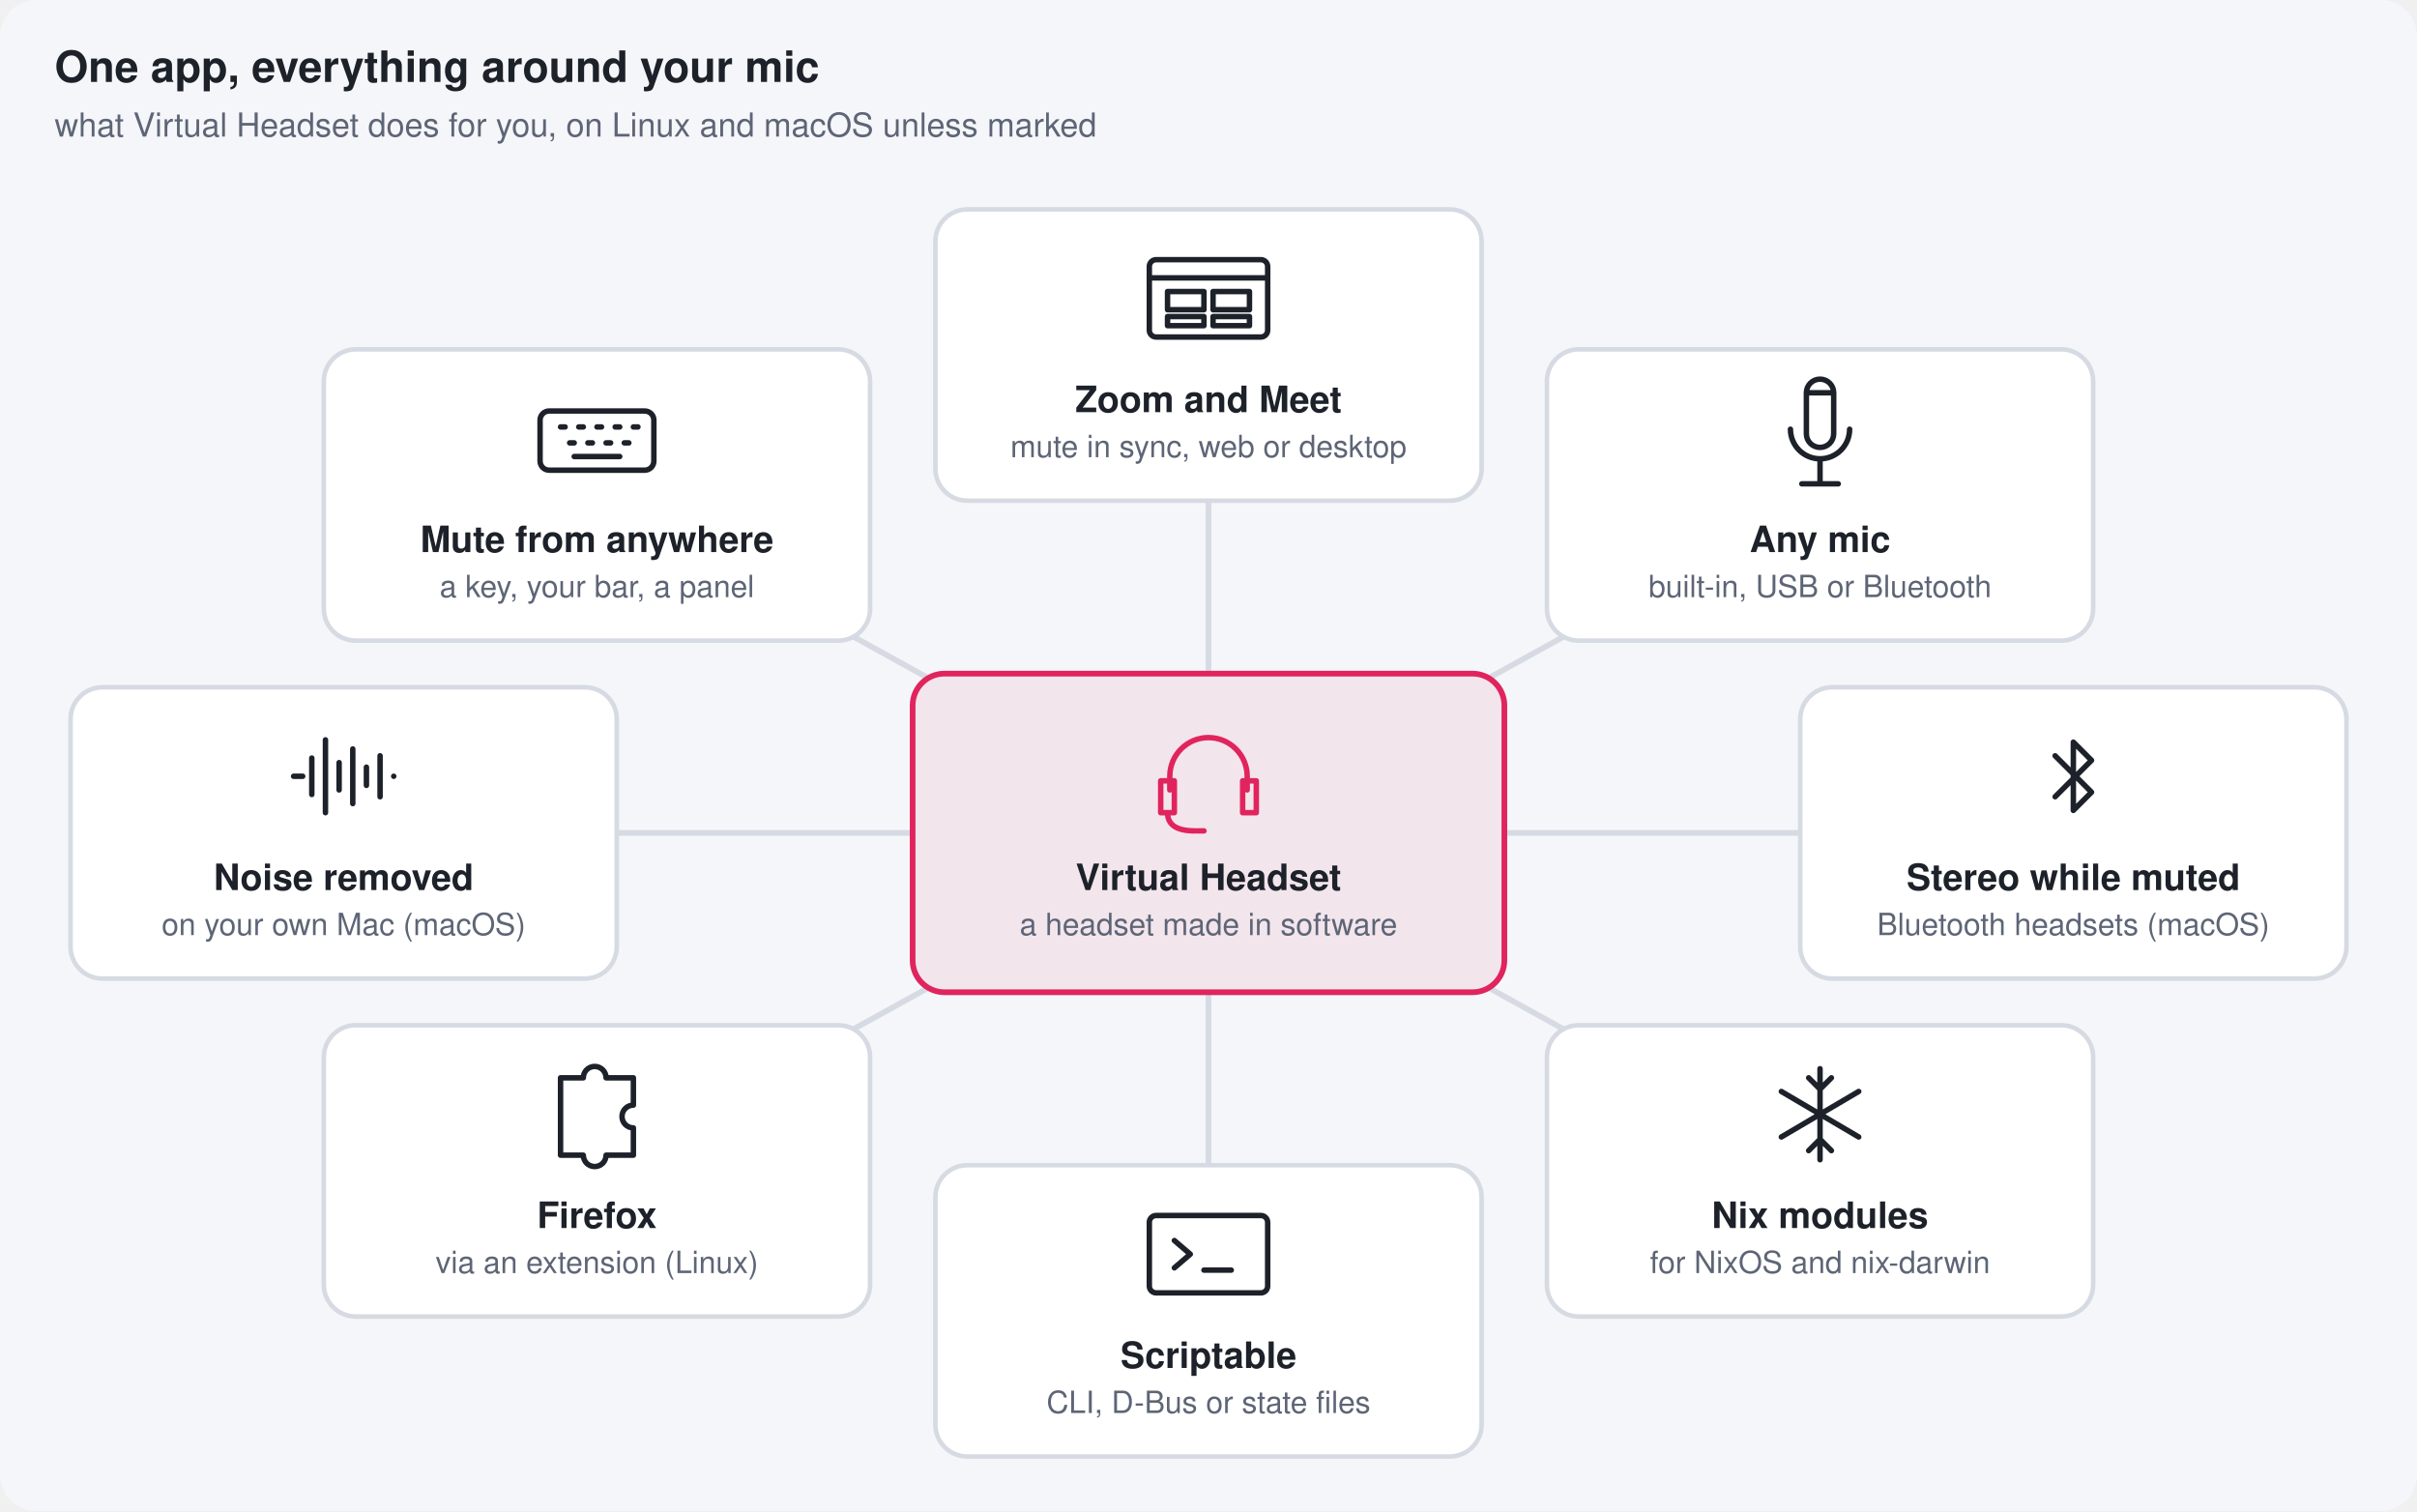
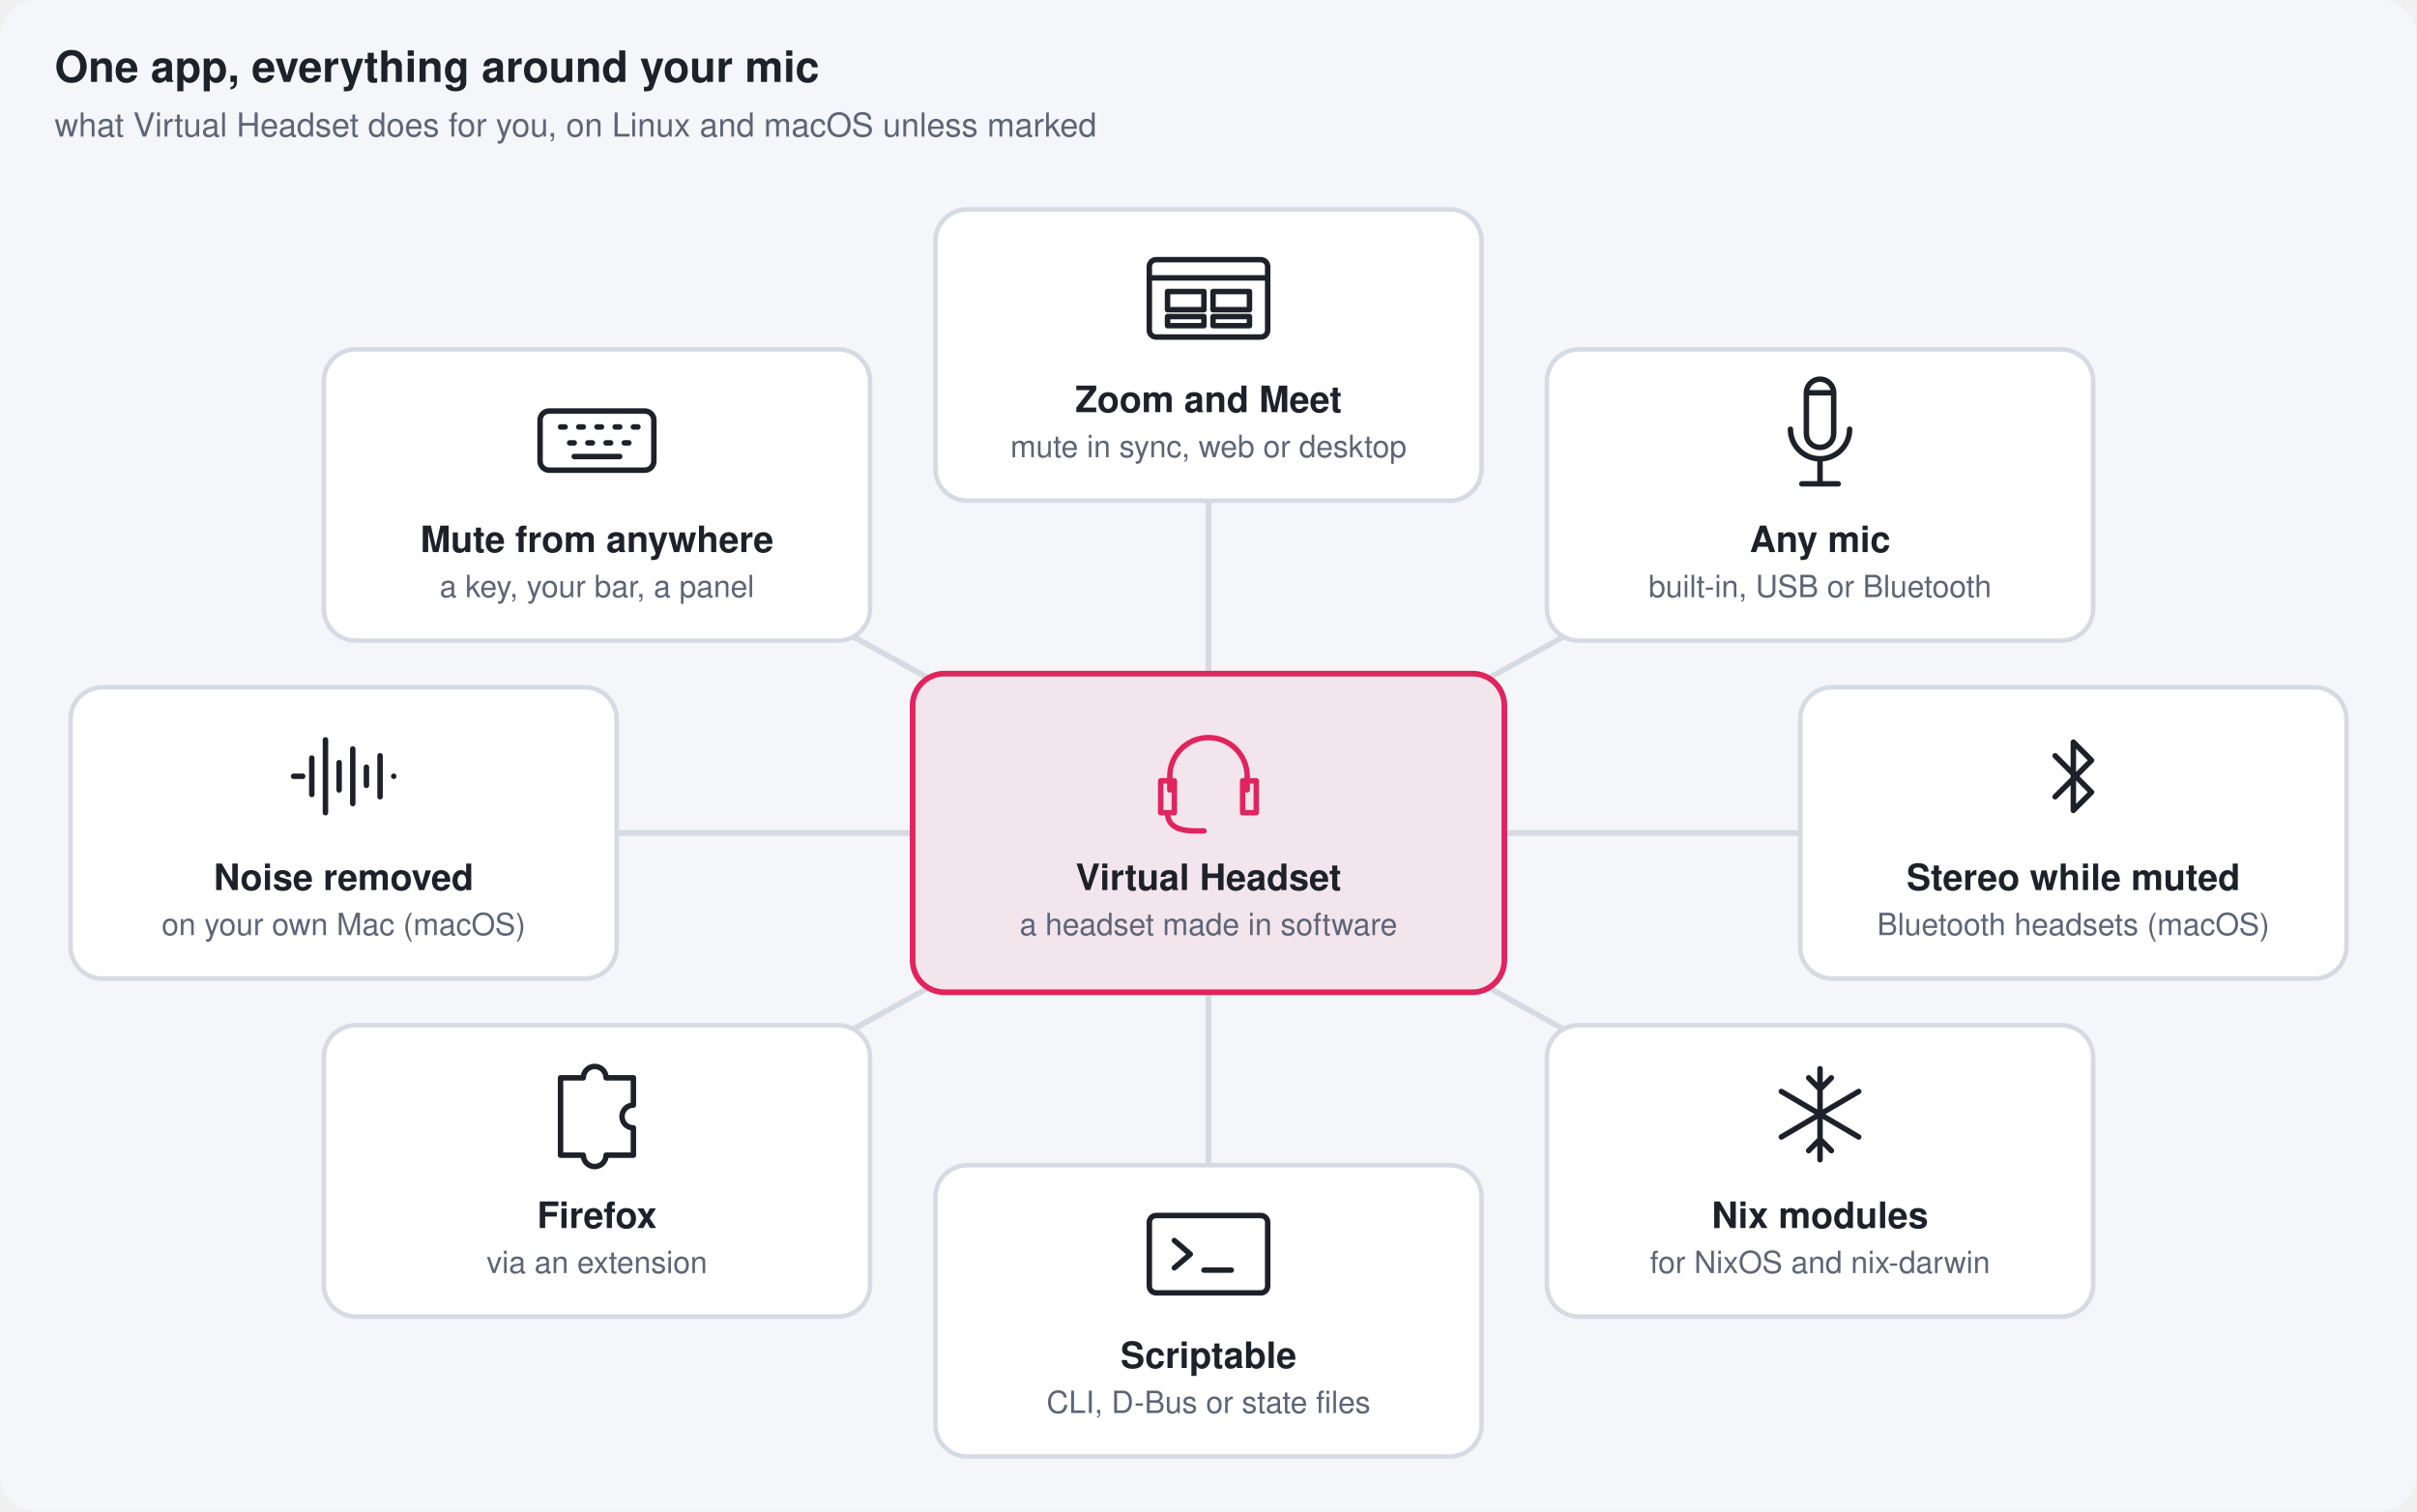
<svg xmlns="http://www.w3.org/2000/svg" viewBox="0 0 1062 664" width="1062" height="664" role="img">
  <style>
  text { font-family: -apple-system, 'Segoe UI', Helvetica, Arial, sans-serif; fill: #1d2129; }
  .bg { fill: #f5f6f9; }
  .box { fill: #ffffff; stroke: #d6dae3; stroke-width: 2; }
  .key { fill: #e0245e; fill-opacity: .08; stroke: #e0245e; stroke-width: 2.5; }
  .head { font-size: 19px; font-weight: 700; }
  .lede { font-size: 14.5px; fill: #5d6576; }
  .title { font-size: 16px; font-weight: 650; }
  .sub { font-size: 13.5px; fill: #5d6576; }
  .label { font-size: 13px; font-weight: 600; fill: #1d2129; }
  .axis { font-size: 12.5px; fill: #5d6576; }
  .axis-strong { font-size: 12.5px; font-weight: 650; fill: #1d2129; }
  .edge { fill: none; stroke: #4d5566; stroke-width: 2; marker-end: url(#arrow); }
  .spoke { stroke: #d6dae3; stroke-width: 2.5; }
  .tick { stroke: #5d6576; stroke-width: 1.5; stroke-dasharray: 4 4; }
  .tag { fill: #f5f6f9; }
  .arrowhead { fill: #4d5566; }
  .badge { fill: #e0245e; }
  .badge-text { font-size: 12px; font-weight: 700; fill: #ffffff; }
  .ink { fill: none; stroke: #1d2129; stroke-width: 2.4; stroke-linecap: round; stroke-linejoin: round; }
  .ink-live { fill: none; stroke: #e0245e; stroke-width: 2.4; stroke-linecap: round; stroke-linejoin: round; }
  .seg-quiet { fill: #ffffff; stroke: #d6dae3; stroke-width: 1.5; }
  .seg-live { fill: #e0245e; fill-opacity: .2; stroke: #e0245e; stroke-width: 1.5; }
  .seg-ok { fill: #23864f; fill-opacity: .2; stroke: #23864f; stroke-width: 1.5; }
  .seg-mono { fill: #4d5566; fill-opacity: .16; stroke: #4d5566; stroke-width: 1.5; }
</style>
  <defs>
    <marker id="arrow" viewBox="0 0 10 10" refX="9" refY="5" markerWidth="8" markerHeight="8" orient="auto-start-reverse">
      <path class="arrowhead" d="M0 0L10 5L0 10z" />
    </marker>
  </defs>
  <rect class="bg" width="1062" height="664" rx="16" />
  <text class="head" x="24" y="36">One app, everything around your mic</text>
  <text class="lede" x="24" y="60">what Virtual Headset does for you, on Linux and macOS unless marked</text>
  <line class="spoke" x1="531" y1="366" x2="531" y2="156" />
  <line class="spoke" x1="531" y1="366" x2="799.7" y2="217.5" />
  <line class="spoke" x1="531" y1="366" x2="911" y2="366" />
  <line class="spoke" x1="531" y1="366" x2="799.7" y2="514.5" />
  <line class="spoke" x1="531" y1="366" x2="531" y2="576" />
  <line class="spoke" x1="531" y1="366" x2="262.3" y2="514.5" />
  <line class="spoke" x1="531" y1="366" x2="151" y2="366" />
  <line class="spoke" x1="531" y1="366" x2="262.3" y2="217.5" />
  <rect class="box" x="411" y="92" width="240" height="128" rx="14" />
  <path class="ink" transform="translate(531 131.1)" d="M-23 -17h46a3 3 0 0 1 3 3v28a3 3 0 0 1 -3 3h-46a3 3 0 0 1 -3 -3v-28a3 3 0 0 1 3 -3zM-26 -9h52M-18 -3h16v8h-16zM2 -3h16v8h-16zM-18 8h16v4h-16zM2 8h16v4h-16z" />
  <text class="title" x="531" y="181.1" text-anchor="middle">Zoom and Meet</text>
  <text class="sub" x="531" y="200.9" text-anchor="middle">mute in sync, web or desktop</text>
  <rect class="box" x="679.7" y="153.5" width="240" height="128" rx="14" />
  <path class="ink" transform="translate(799.7 192.6)" d="M-6 -20h12v18a6 6 0 0 1 -12 0zM-6 -20a6 6 0 0 1 12 0M-13 -4a13 13 0 0 0 26 0M0 9v11M-8 20h16" />
  <text class="title" x="799.7" y="242.6" text-anchor="middle">Any mic</text>
  <text class="sub" x="799.7" y="262.4" text-anchor="middle">built-in, USB or Bluetooth</text>
  <rect class="box" x="791" y="302" width="240" height="128" rx="14" />
  <path class="ink" transform="translate(911 341.1)" d="M-8 -9L8 7L0 15V-15L8 -7L-8 9" />
  <text class="title" x="911" y="391.1" text-anchor="middle">Stereo while muted</text>
  <text class="sub" x="911" y="410.9" text-anchor="middle">Bluetooth headsets (macOS)</text>
  <rect class="box" x="679.7" y="450.5" width="240" height="128" rx="14" />
  <path class="ink" transform="translate(799.7 489.6)" d="M0 -20v40M-17 -10l34 20M-17 10l34 -20M-5 -16l5 5l5 -5M-5 16l5 -5l5 5" />
  <text class="title" x="799.7" y="539.6" text-anchor="middle">Nix modules</text>
  <text class="sub" x="799.7" y="559.4" text-anchor="middle">for NixOS and nix-darwin</text>
  <rect class="box" x="411" y="512" width="240" height="128" rx="14" />
  <path class="ink" transform="translate(531 551.1)" d="M-23 -17h46a3 3 0 0 1 3 3v28a3 3 0 0 1 -3 3h-46a3 3 0 0 1 -3 -3v-28a3 3 0 0 1 3 -3zM-15 -6l7 6l-7 6M-2 7h12" />
  <text class="title" x="531" y="601.1" text-anchor="middle">Scriptable</text>
  <text class="sub" x="531" y="620.9" text-anchor="middle">CLI, D-Bus or state files</text>
  <rect class="box" x="142.3" y="450.5" width="240" height="128" rx="14" />
  <path class="ink" transform="translate(262.3 489.6)" d="M-16 -16h10a5 5 0 1 1 10 0h12v12a5 5 0 1 0 0 10v12h-12a5 5 0 1 1 -10 0h-10z" />
  <text class="title" x="262.3" y="539.6" text-anchor="middle">Firefox</text>
-   <text class="sub" x="262.3" y="559.4" text-anchor="middle">via an extension (Linux)</text>
+   <text class="sub" x="262.3" y="559.4" text-anchor="middle">via an extension</text>
  <rect class="box" x="31" y="302" width="240" height="128" rx="14" />
  <path class="ink" transform="translate(151 341.1)" d="M-22 0h4M-14 -8v16M-8 -16v32M-2 -6v12M4 -12v24M10 -4v8M16 -9v18M22 0h0" />
  <text class="title" x="151" y="391.1" text-anchor="middle">Noise removed</text>
  <text class="sub" x="151" y="410.9" text-anchor="middle">on your own Mac (macOS)</text>
  <rect class="box" x="142.3" y="153.5" width="240" height="128" rx="14" />
  <path class="ink" transform="translate(262.3 192.6)" d="M-21 -12h42a4 4 0 0 1 4 4v18a4 4 0 0 1 -4 4h-42a4 4 0 0 1 -4 -4v-18a4 4 0 0 1 4 -4zM-16 -5h2M-8 -5h2M0 -5h2M8 -5h2M16 -5h2M-12 2h2M-4 2h2M4 2h2M12 2h2M-10 8h20" />
  <text class="title" x="262.3" y="242.6" text-anchor="middle">Mute from anywhere</text>
  <text class="sub" x="262.3" y="262.4" text-anchor="middle">a key, your bar, a panel</text>
  <rect class="bg" x="401" y="296" width="260" height="140" rx="14" />
  <rect class="key" x="401" y="296" width="260" height="140" rx="14" />
  <path class="ink-live" transform="translate(531 341.1)" d="M-17 6v-6a17 17 0 0 1 34 0v6M-21 2h6v14h-6zM15 2h6v14h-6zM-18 16q0 8 12 8M-5 24h3" />
  <text class="title" x="531" y="391.1" text-anchor="middle">Virtual Headset</text>
  <text class="sub" x="531" y="410.9" text-anchor="middle">a headset made in software</text>
</svg>
